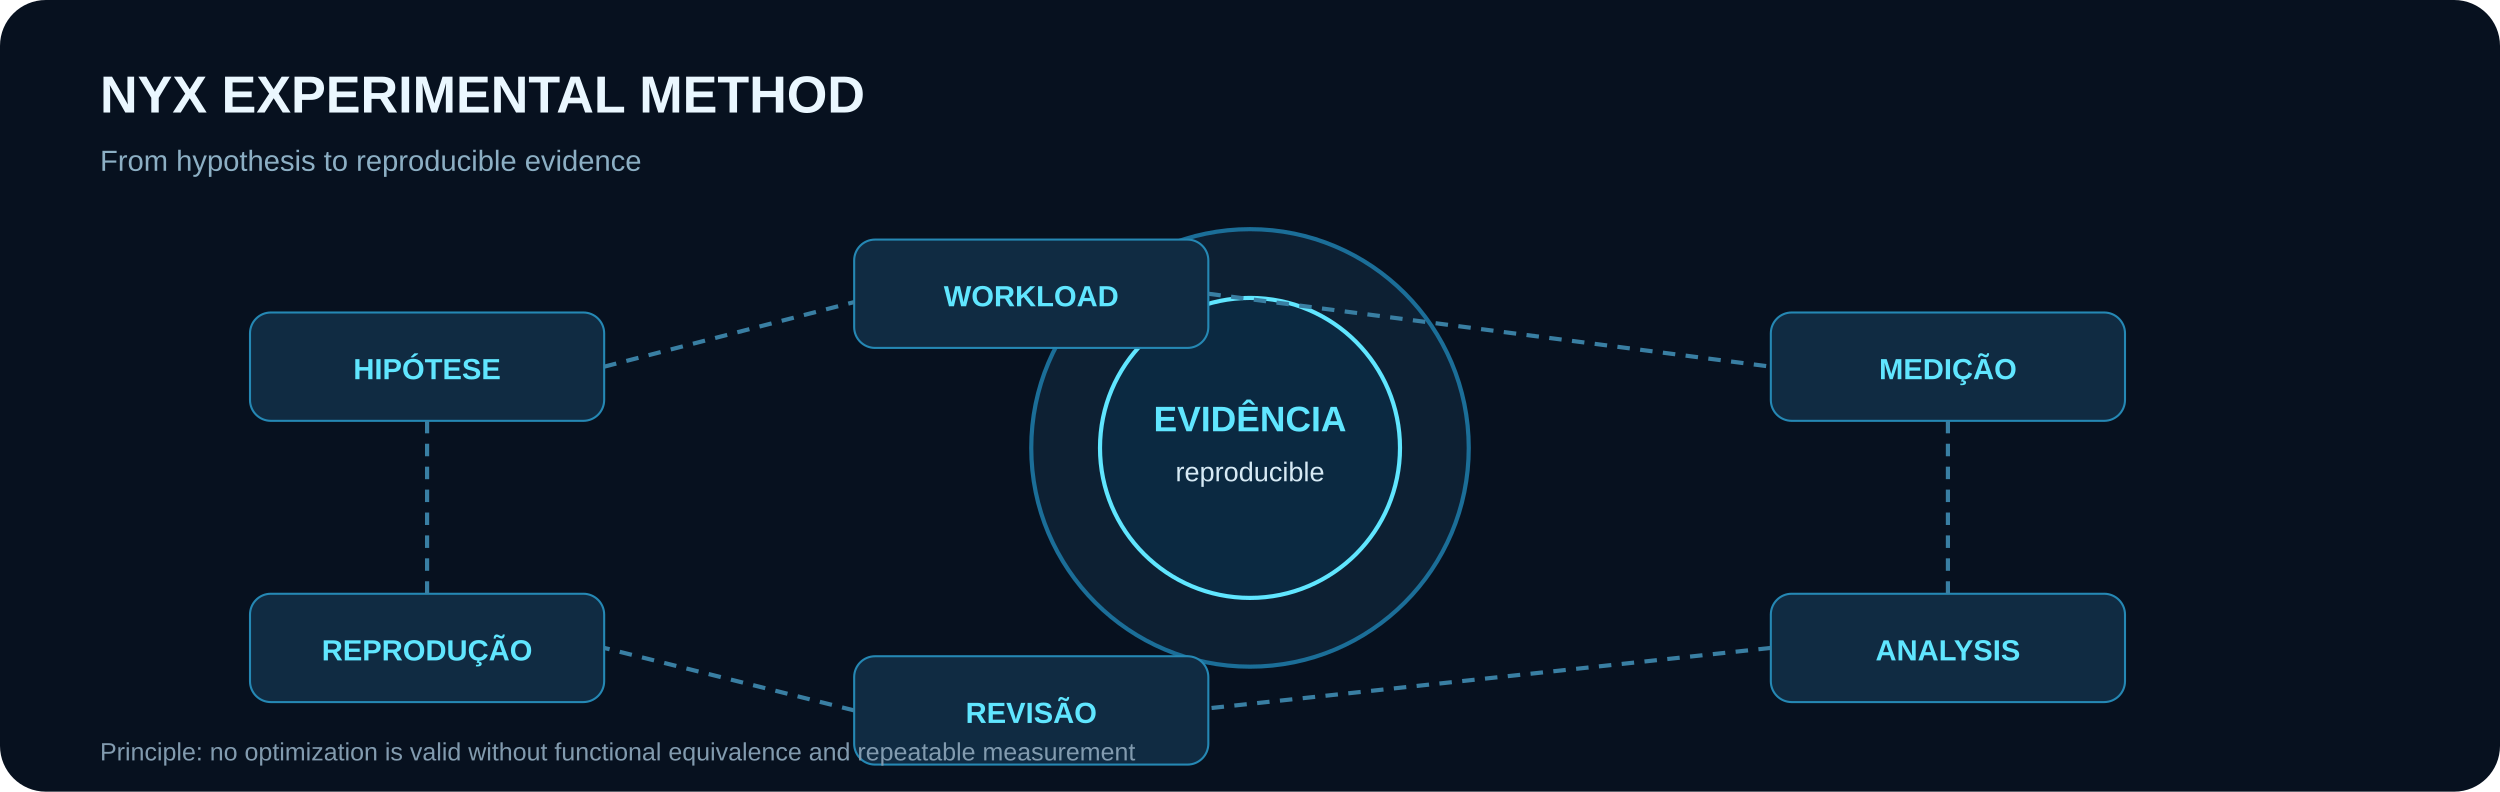
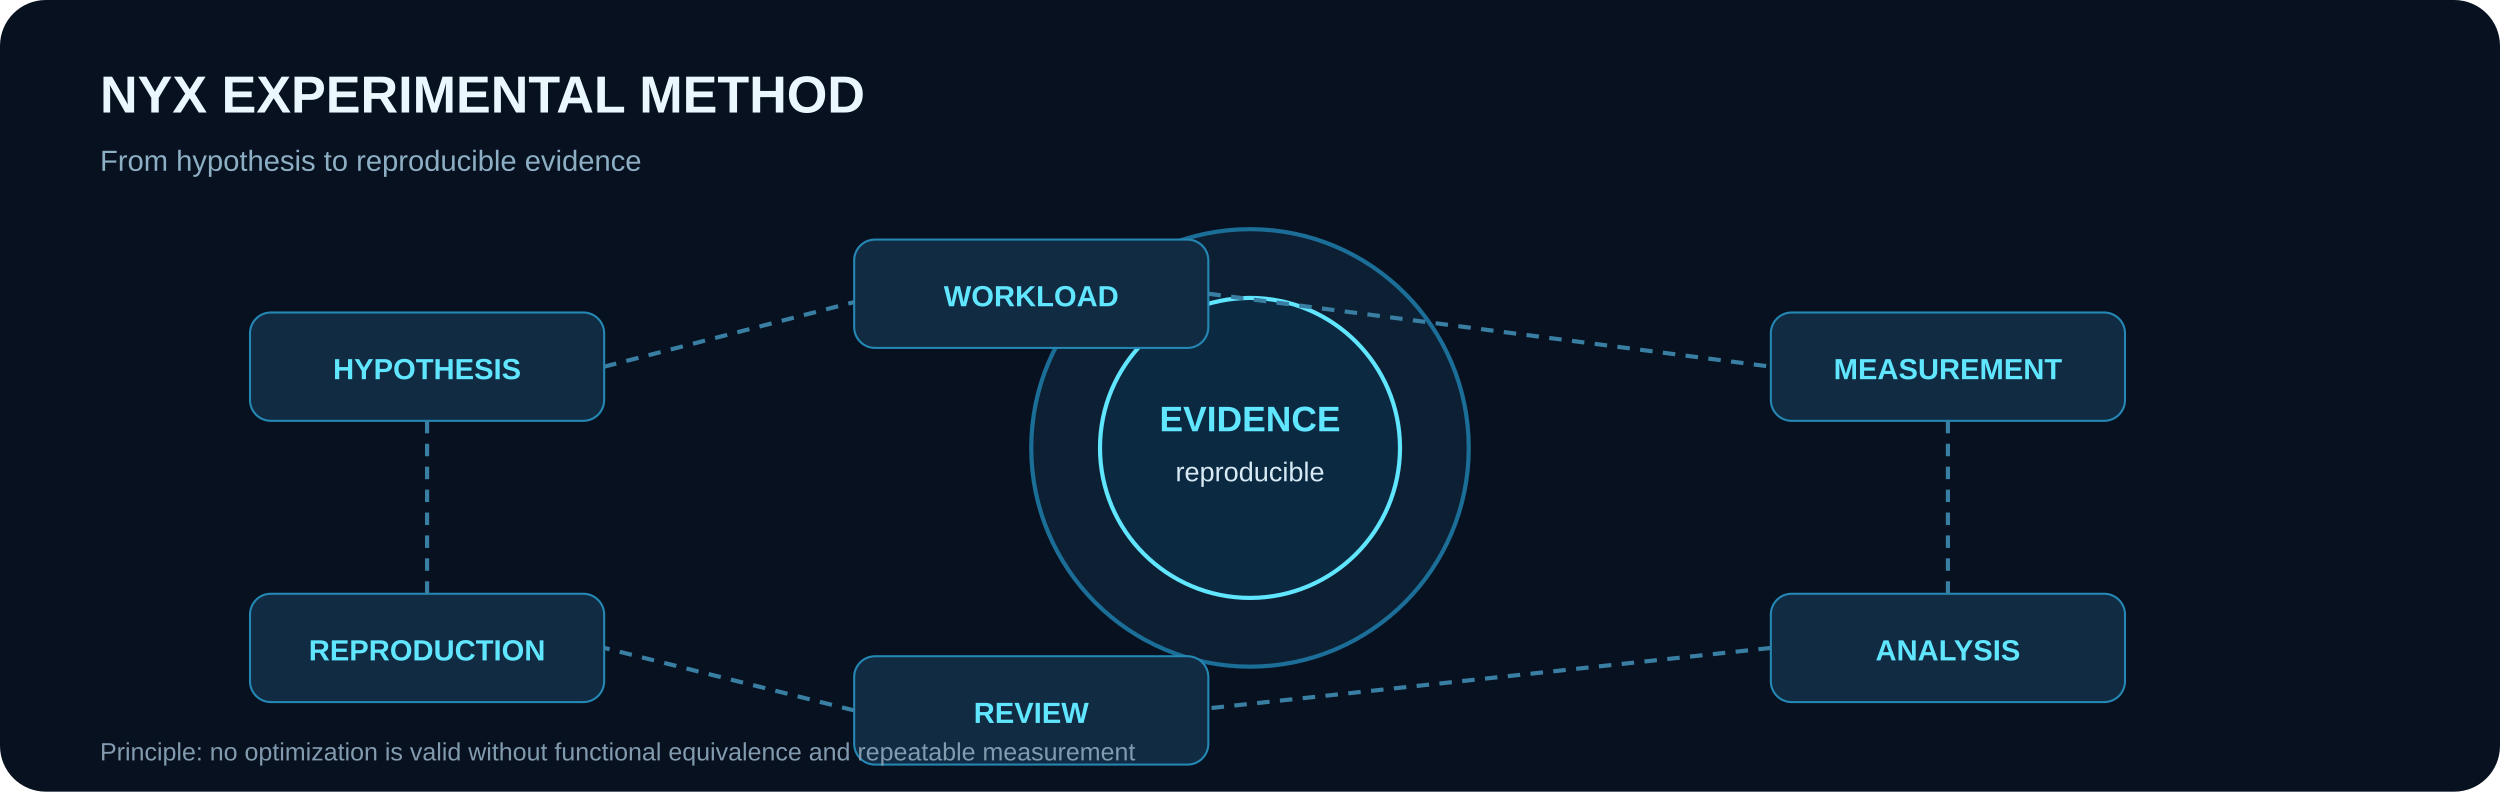
<svg xmlns="http://www.w3.org/2000/svg" width="1200" height="380" viewBox="0 0 1200 380">
  <rect width="1200" height="380" rx="22" fill="#07111F" />
  <text x="48" y="54" fill="#EAF7FF" font-family="Arial" font-size="25" font-weight="700">NYX EXPERIMENTAL METHOD</text>
  <text x="48" y="82" fill="#8CAFC4" font-family="Arial" font-size="14">From hypothesis to reproducible evidence</text>
  <circle cx="600" cy="215" r="105" fill="#0D2033" stroke="#1B6E98" stroke-width="2" />
  <circle cx="600" cy="215" r="72" fill="#0B2941" stroke="#60E6FF" stroke-width="2" />
-   <text x="600" y="207" fill="#60E6FF" text-anchor="middle" font-family="Arial" font-size="17" font-weight="700">EVIDÊNCIA</text>
+   <text x="600" y="207" fill="#60E6FF" text-anchor="middle" font-family="Arial" font-size="17" font-weight="700">EVIDENCE</text>
  <text x="600" y="231" fill="#D7EAF5" text-anchor="middle" font-family="Arial" font-size="13">reproducible</text>
  <rect x="120" y="150" width="170" height="52" rx="10" fill="#102B42" stroke="#2588B4" />
-   <text x="205" y="182" fill="#60E6FF" text-anchor="middle" font-family="Arial" font-size="14" font-weight="700">HIPÓTESE</text>
+   <text x="205" y="182" fill="#60E6FF" text-anchor="middle" font-family="Arial" font-size="14" font-weight="700">HYPOTHESIS</text>
  <rect x="410" y="115" width="170" height="52" rx="10" fill="#102B42" stroke="#2588B4" />
  <text x="495" y="147" fill="#60E6FF" text-anchor="middle" font-family="Arial" font-size="14" font-weight="700">WORKLOAD</text>
  <rect x="850" y="150" width="170" height="52" rx="10" fill="#102B42" stroke="#2588B4" />
-   <text x="935" y="182" fill="#60E6FF" text-anchor="middle" font-family="Arial" font-size="14" font-weight="700">MEDIÇÃO</text>
+   <text x="935" y="182" fill="#60E6FF" text-anchor="middle" font-family="Arial" font-size="14" font-weight="700">MEASUREMENT</text>
  <rect x="850" y="285" width="170" height="52" rx="10" fill="#102B42" stroke="#2588B4" />
  <text x="935" y="317" fill="#60E6FF" text-anchor="middle" font-family="Arial" font-size="14" font-weight="700">ANALYSIS</text>
  <rect x="410" y="315" width="170" height="52" rx="10" fill="#102B42" stroke="#2588B4" />
-   <text x="495" y="347" fill="#60E6FF" text-anchor="middle" font-family="Arial" font-size="14" font-weight="700">REVISÃO</text>
+   <text x="495" y="347" fill="#60E6FF" text-anchor="middle" font-family="Arial" font-size="14" font-weight="700">REVIEW</text>
  <rect x="120" y="285" width="170" height="52" rx="10" fill="#102B42" stroke="#2588B4" />
-   <text x="205" y="317" fill="#60E6FF" text-anchor="middle" font-family="Arial" font-size="14" font-weight="700">REPRODUÇÃO</text>
+   <text x="205" y="317" fill="#60E6FF" text-anchor="middle" font-family="Arial" font-size="14" font-weight="700">REPRODUCTION</text>
  <path d="M290 176 L410 145 M580 141 L850 176 M935 202 V285 M850 311 L580 340 M410 341 L290 311 M205 285 V202" fill="none" stroke="#397FA3" stroke-width="2" stroke-dasharray="6 5" />
  <text x="48" y="365" fill="#829BAF" font-family="Arial" font-size="12">Principle: no optimization is valid without functional equivalence and repeatable measurement</text>
</svg>
